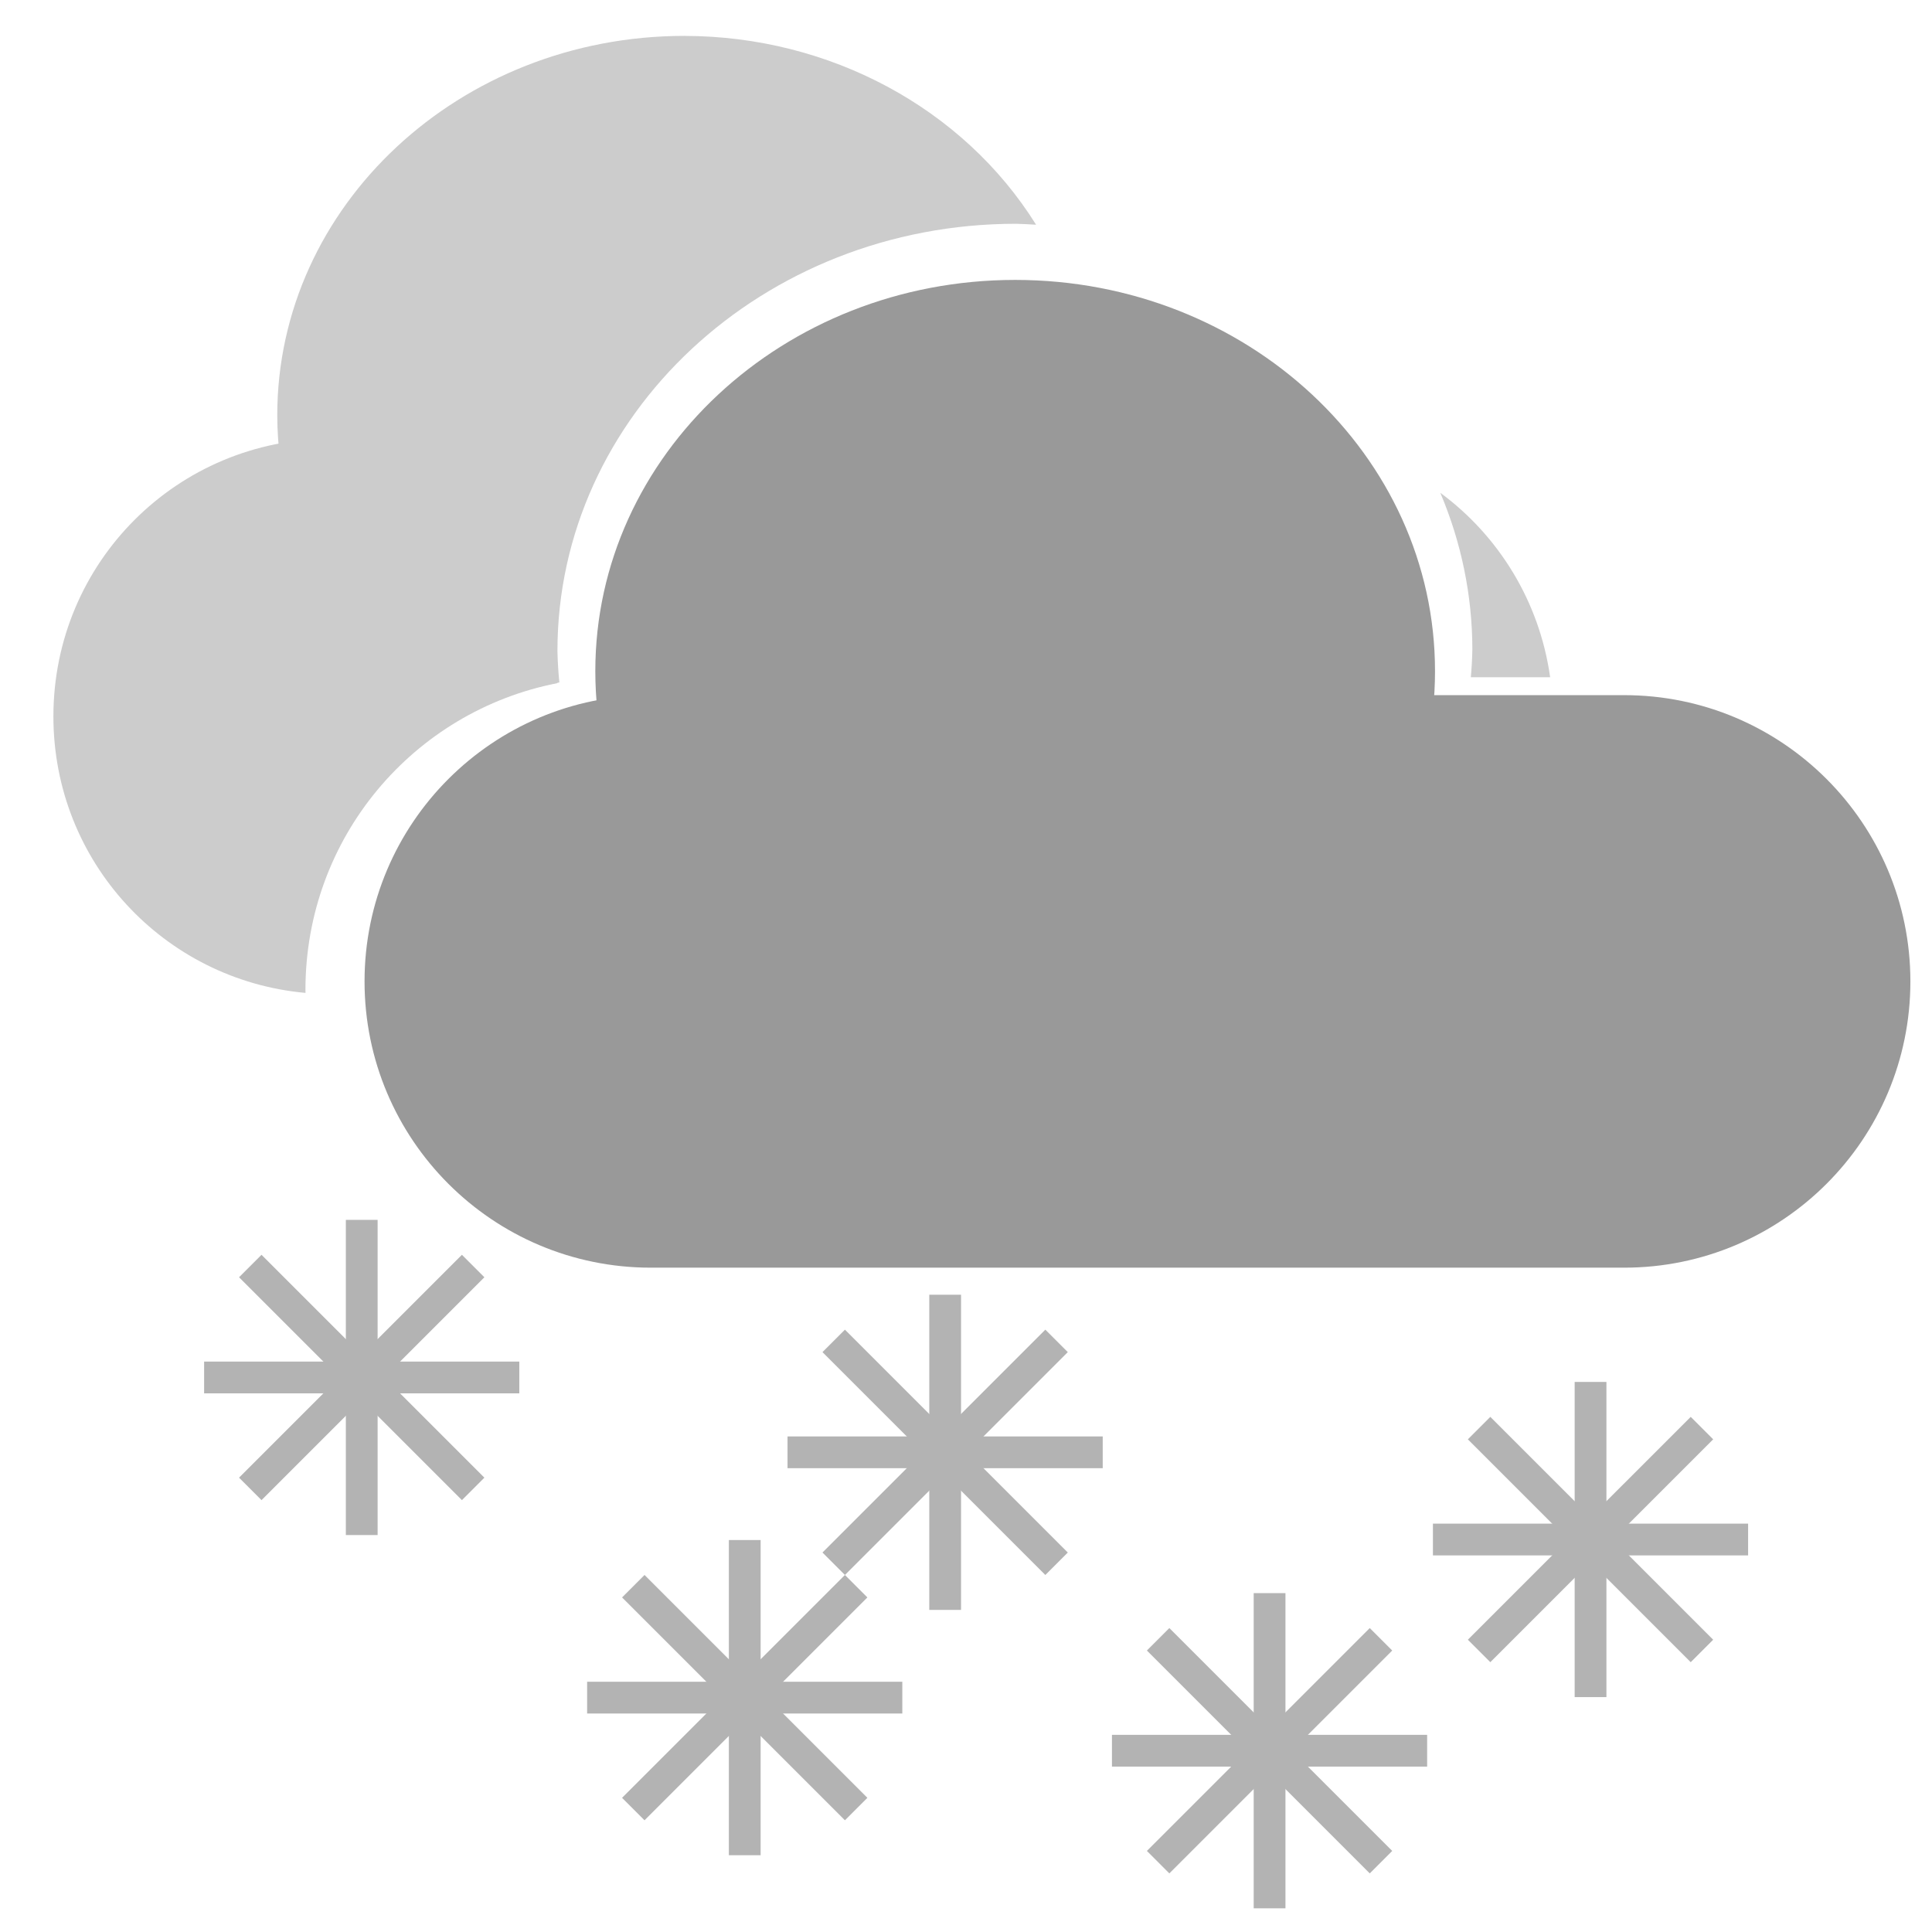
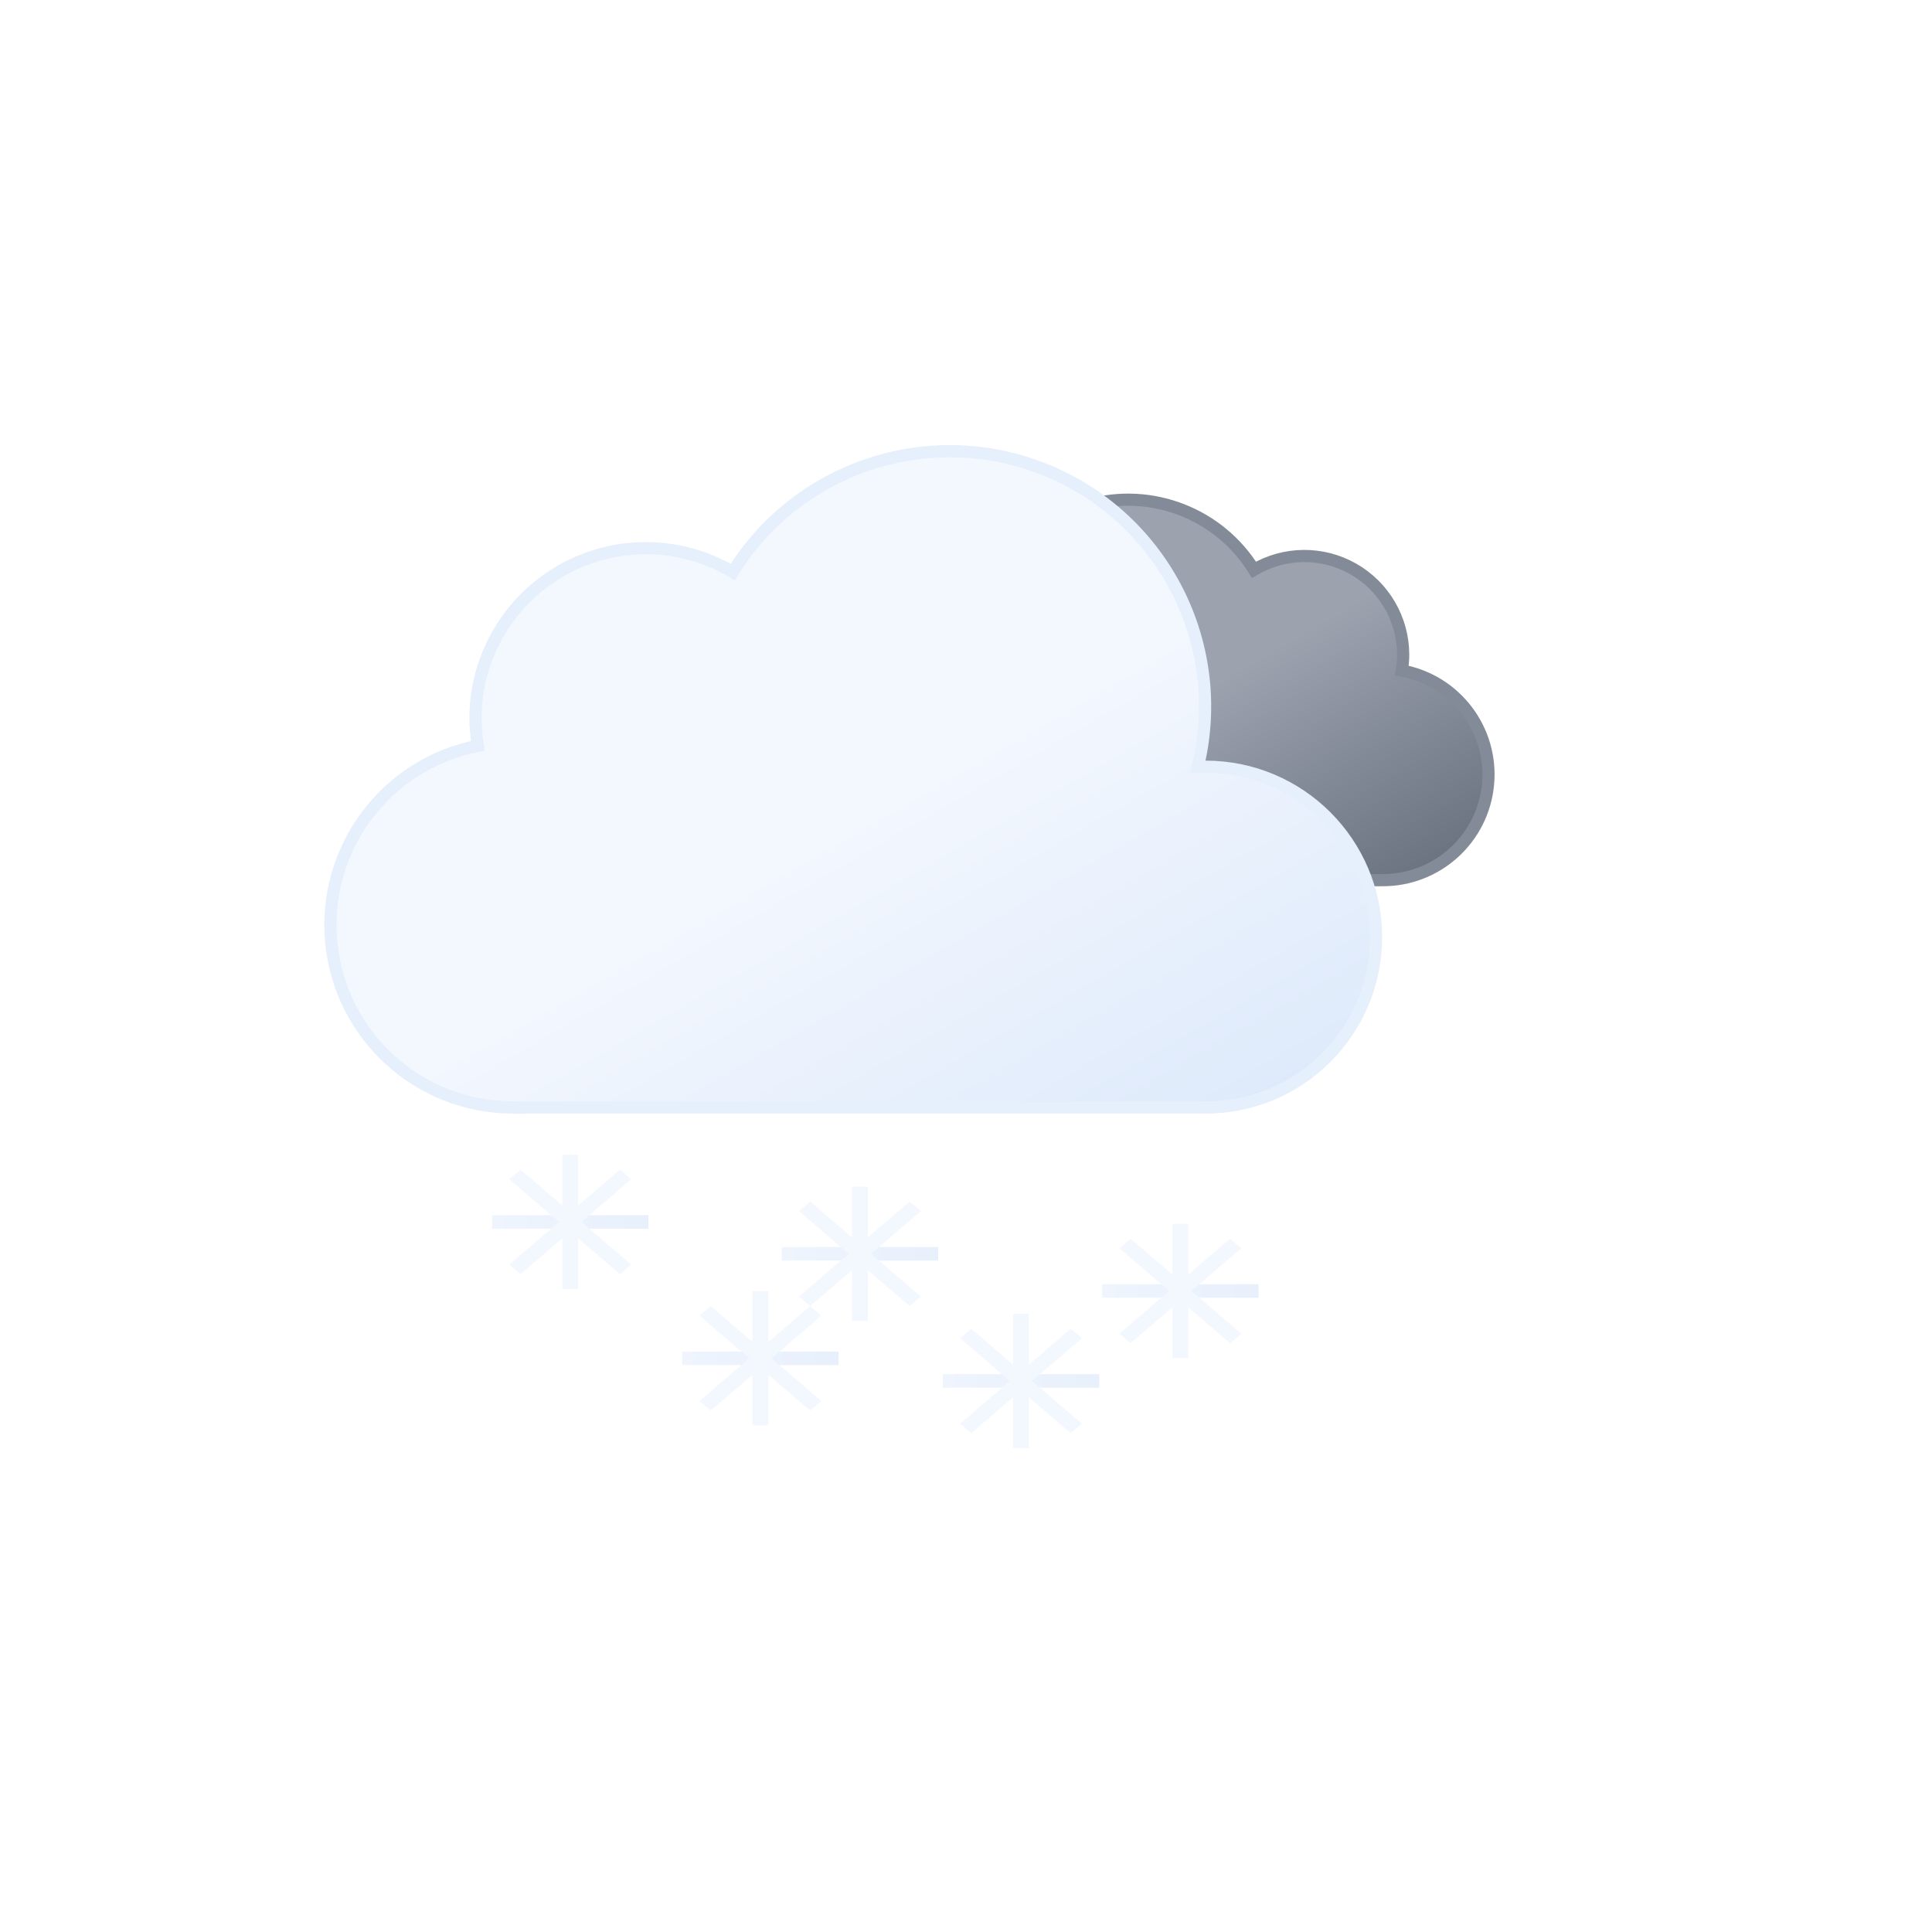
- <svg xmlns="http://www.w3.org/2000/svg" id="svg8" version="1.1" viewBox="0 0 79.375 79.375" height="300" width="300">
-   <defs id="defs2" />
-   <path style="fill:#cccccc;stroke-width:0.177" d="m 13.603,18.024 c -6.321,0 -11.409,5.089 -11.409,11.41 0,5.966 4.534,10.831 10.358,11.359 -3.91e-4,-0.042 -0.003,-0.082 -0.003,-0.124 0,-6.261 4.436,-11.446 10.349,-12.602 a 18.838,17.554 0 0 1 -0.083,-1.382 18.838,17.554 0 0 1 2.468,-8.661 z m 45.57,2.221 a 18.838,17.554 0 0 1 1.318,6.44 18.838,17.554 0 0 1 -0.063,1.139 h 3.259 c -0.436,-3.107 -2.109,-5.805 -4.514,-7.579 z" id="rect12" />
-   <path style="fill:#cccccc;stroke-width:0.177" d="M 28.124,1.474 A 16.734,15.593 0 0 0 11.391,17.067 16.734,15.593 0 0 0 18.486,29.771 c 1.349,-0.843 2.868,-1.44 4.495,-1.734 a 18.838,17.554 0 0 1 -0.079,-1.29 18.838,17.554 0 0 1 18.838,-17.553 18.838,17.554 0 0 1 0.827,0.039 16.734,15.593 0 0 0 -14.444,-7.758 z" id="path14" />
-   <g id="g111" transform="matrix(0.9156645,0,0,0.9156645,110.4142,-195.5143)" style="fill:#999999">
-     <rect ry="12.844" y="244.712" x="-104.227" height="25.688" width="69.359" id="rect12-6-7" style="fill:#999999;stroke-width:0.2" />
-     <ellipse ry="17.554" rx="18.838" cy="243.635" cx="-75.035" id="path14-7-5" style="fill:#999999;stroke-width:0.2" />
-   </g>
-   <g style="fill:#b3b3b3" transform="translate(24.29558,3.383313)" id="g116">
-     <g style="fill:#b3b3b3" id="g79" transform="translate(-38.06854,-11.8965)">
-       <rect ry="0" y="64.453" x="22.159" height="1.305" width="12.949" id="rect40" style="fill:#b3b3b3;stroke-width:0.213" />
-       <rect transform="rotate(-90)" ry="0" y="27.982" x="-71.58" height="1.305" width="12.949" id="rect40-3" style="fill:#b3b3b3;stroke-width:0.213" />
-       <rect transform="rotate(-45)" ry="0" y="65.631" x="-32.264" height="1.305" width="12.949" id="rect40-6" style="fill:#b3b3b3;stroke-width:0.213" />
-       <rect transform="rotate(-135)" ry="0" y="-26.442" x="-72.758" height="1.305" width="12.949" id="rect40-3-7" style="fill:#b3b3b3;stroke-width:0.213" />
-     </g>
-     <g style="fill:#b3b3b3" transform="translate(-22.33275,1.25741)" id="g79-5">
-       <rect ry="0" y="64.453" x="22.159" height="1.305" width="12.949" id="rect40-35" style="fill:#b3b3b3;stroke-width:0.213" />
-       <rect transform="rotate(-90)" ry="0" y="27.982" x="-71.58" height="1.305" width="12.949" id="rect40-3-6" style="fill:#b3b3b3;stroke-width:0.213" />
-       <rect transform="rotate(-45)" ry="0" y="65.631" x="-32.264" height="1.305" width="12.949" id="rect40-6-2" style="fill:#b3b3b3;stroke-width:0.213" />
-       <rect transform="rotate(-135)" ry="0" y="-26.442" x="-72.758" height="1.305" width="12.949" id="rect40-3-7-9" style="fill:#b3b3b3;stroke-width:0.213" />
-     </g>
-     <g style="fill:#b3b3b3" id="g191" transform="translate(-0.7702704,3.438635)">
-       <rect ry="0" y="64.453" x="22.159" height="1.305" width="12.949" id="rect40-2" style="fill:#b3b3b3;stroke-width:0.213" />
-       <rect transform="rotate(-90)" ry="0" y="27.982" x="-71.58" height="1.305" width="12.949" id="rect40-3-70" style="fill:#b3b3b3;stroke-width:0.213" />
-       <rect transform="rotate(-45)" ry="0" y="65.631" x="-32.264" height="1.305" width="12.949" id="rect40-6-9" style="fill:#b3b3b3;stroke-width:0.213" />
-       <rect transform="rotate(-135)" ry="0" y="-26.442" x="-72.758" height="1.305" width="12.949" id="rect40-3-7-3" style="fill:#b3b3b3;stroke-width:0.213" />
-     </g>
-     <g style="fill:#b3b3b3" transform="translate(12.41644,-5.23846)" id="g79-8">
-       <rect style="fill:#b3b3b3;stroke-width:0.213" id="rect40-7" width="12.949" height="1.305" x="22.159" y="64.453" ry="0" />
-       <rect style="fill:#b3b3b3;stroke-width:0.213" id="rect40-3-9" width="12.949" height="1.305" x="-71.58" y="27.982" ry="0" transform="rotate(-90)" />
-       <rect style="fill:#b3b3b3;stroke-width:0.213" id="rect40-6-20" width="12.949" height="1.305" x="-32.264" y="65.631" ry="0" transform="rotate(-45)" />
-       <rect style="fill:#b3b3b3;stroke-width:0.213" id="rect40-3-7-2" width="12.949" height="1.305" x="-72.758" y="-26.442" ry="0" transform="rotate(-135)" />
-     </g>
-     <g style="fill:#b3b3b3" id="g79-6" transform="translate(-14.09895,-8.821281)">
-       <rect ry="0" y="64.453" x="22.159" height="1.305" width="12.949" id="rect40-0" style="fill:#b3b3b3;stroke-width:0.213" />
-       <rect transform="rotate(-90)" ry="0" y="27.982" x="-71.58" height="1.305" width="12.949" id="rect40-3-62" style="fill:#b3b3b3;stroke-width:0.213" />
-       <rect transform="rotate(-45)" ry="0" y="65.631" x="-32.264" height="1.305" width="12.949" id="rect40-6-6" style="fill:#b3b3b3;stroke-width:0.213" />
-       <rect transform="rotate(-135)" ry="0" y="-26.442" x="-72.758" height="1.305" width="12.949" id="rect40-3-7-1" style="fill:#b3b3b3;stroke-width:0.213" />
+ <svg xmlns="http://www.w3.org/2000/svg" xmlns:xlink="http://www.w3.org/1999/xlink" viewBox="0 0 79.374 79.374" version="1.1" id="svg22" width="300" height="300">
+   <defs id="defs16">
+     <linearGradient id="a" x1="40.76" y1="23" x2="50.83" y2="40.46" gradientUnits="userSpaceOnUse">
+       <stop offset="0" stop-color="#9ca3af" id="stop2" />
+       <stop offset="0.45" stop-color="#9ca3af" id="stop4" />
+       <stop offset="1" stop-color="#6b7280" id="stop6" />
+     </linearGradient>
+     <linearGradient id="b" x1="22.56" y1="21.96" x2="39.2" y2="50.8" gradientUnits="userSpaceOnUse" gradientTransform="translate(3.032984)" xlink:href="#a">
+       <stop offset="0" stop-color="#f3f7fe" id="stop9" />
+       <stop offset="0.45" stop-color="#f3f7fe" id="stop11" />
+       <stop offset="1" stop-color="#deeafb" id="stop13" />
+     </linearGradient>
+     <linearGradient xlink:href="#a" id="linearGradient930" gradientUnits="userSpaceOnUse" x1="40.76" y1="23" x2="50.83" y2="40.46" gradientTransform="translate(1.988014,-1.290454)" />
+     <linearGradient xlink:href="#b" id="linearGradient4613" x1="-15.909" y1="60.877" x2="47.525" y2="60.877" gradientUnits="userSpaceOnUse" />
+     <linearGradient xlink:href="#b" id="linearGradient4615" gradientUnits="userSpaceOnUse" x1="-15.909" y1="60.877" x2="47.525" y2="60.877" />
+     <linearGradient xlink:href="#b" id="linearGradient4617" gradientUnits="userSpaceOnUse" x1="-15.909" y1="60.877" x2="47.525" y2="60.877" />
+     <linearGradient xlink:href="#b" id="linearGradient4619" gradientUnits="userSpaceOnUse" x1="-15.909" y1="60.877" x2="47.525" y2="60.877" />
+     <linearGradient xlink:href="#b" id="linearGradient4621" gradientUnits="userSpaceOnUse" x1="-15.909" y1="60.877" x2="47.525" y2="60.877" />
+     <linearGradient xlink:href="#b" id="linearGradient4623" gradientUnits="userSpaceOnUse" x1="-15.909" y1="60.877" x2="47.525" y2="60.877" />
+     <linearGradient xlink:href="#b" id="linearGradient4625" gradientUnits="userSpaceOnUse" x1="-15.909" y1="60.877" x2="47.525" y2="60.877" />
+     <linearGradient xlink:href="#b" id="linearGradient4627" gradientUnits="userSpaceOnUse" x1="-15.909" y1="60.877" x2="47.525" y2="60.877" />
+     <linearGradient xlink:href="#b" id="linearGradient4629" gradientUnits="userSpaceOnUse" x1="-15.909" y1="60.877" x2="47.525" y2="60.877" />
+     <linearGradient xlink:href="#b" id="linearGradient4631" gradientUnits="userSpaceOnUse" x1="-15.909" y1="60.877" x2="47.525" y2="60.877" />
+     <linearGradient xlink:href="#b" id="linearGradient4633" gradientUnits="userSpaceOnUse" x1="-15.909" y1="60.877" x2="47.525" y2="60.877" />
+     <linearGradient xlink:href="#b" id="linearGradient4635" gradientUnits="userSpaceOnUse" x1="-15.909" y1="60.877" x2="47.525" y2="60.877" />
+     <linearGradient xlink:href="#b" id="linearGradient4637" gradientUnits="userSpaceOnUse" x1="-15.909" y1="60.877" x2="47.525" y2="60.877" />
+     <linearGradient xlink:href="#b" id="linearGradient4639" gradientUnits="userSpaceOnUse" x1="-15.909" y1="60.877" x2="47.525" y2="60.877" />
+     <linearGradient xlink:href="#b" id="linearGradient4641" gradientUnits="userSpaceOnUse" x1="-15.909" y1="60.877" x2="47.525" y2="60.877" />
+     <linearGradient xlink:href="#b" id="linearGradient4643" gradientUnits="userSpaceOnUse" x1="-15.909" y1="60.877" x2="47.525" y2="60.877" />
+     <linearGradient xlink:href="#b" id="linearGradient4645" gradientUnits="userSpaceOnUse" x1="-15.909" y1="60.877" x2="47.525" y2="60.877" />
+     <linearGradient xlink:href="#b" id="linearGradient4647" gradientUnits="userSpaceOnUse" x1="-15.909" y1="60.877" x2="47.525" y2="60.877" />
+     <linearGradient xlink:href="#b" id="linearGradient4649" gradientUnits="userSpaceOnUse" x1="-15.909" y1="60.877" x2="47.525" y2="60.877" />
+     <linearGradient xlink:href="#b" id="linearGradient4651" gradientUnits="userSpaceOnUse" x1="-15.909" y1="60.877" x2="47.525" y2="60.877" />
+     <linearGradient xlink:href="#b" id="linearGradient4653" gradientUnits="userSpaceOnUse" x1="-15.909" y1="60.877" x2="47.525" y2="60.877" />
+     <linearGradient xlink:href="#b" id="linearGradient4655" gradientUnits="userSpaceOnUse" x1="-15.909" y1="60.877" x2="47.525" y2="60.877" />
+     <linearGradient xlink:href="#b" id="linearGradient4657" gradientUnits="userSpaceOnUse" x1="-15.909" y1="60.877" x2="47.525" y2="60.877" />
+     <linearGradient xlink:href="#b" id="linearGradient4659" gradientUnits="userSpaceOnUse" x1="-15.909" y1="60.877" x2="47.525" y2="60.877" />
+     <linearGradient xlink:href="#b" id="linearGradient4661" gradientUnits="userSpaceOnUse" x1="-15.909" y1="60.877" x2="47.525" y2="60.877" />
+     <linearGradient xlink:href="#b" id="linearGradient4663" gradientUnits="userSpaceOnUse" x1="-15.909" y1="60.877" x2="47.525" y2="60.877" />
+   </defs>
+   <path d="m 36.218,32.16 a 4.05,4.05 0 0 0 4.05,4 h 16.51 a 4.34,4.34 0 0 0 0.81,-8.61 3.52,3.52 0 0 0 0.06,-0.66 4.06,4.06 0 0 0 -6.13,-3.48 6.08,6.08 0 0 0 -11.25,3.19 6.34,6.34 0 0 0 0.18,1.46 h -0.18 a 4.05,4.05 0 0 0 -4.05,4.1 z" stroke="#848b98" stroke-miterlimit="10" stroke-width="0.5" fill="url(#a)" id="path18" style="fill:url(#linearGradient930)" />
+   <path d="m 49.533,31.5 h -0.32 a 10.49,10.49 0 0 0 -19.11,-8 7,7 0 0 0 -10.57,6 7.21,7.21 0 0 0 0.1,1.14 7.5,7.5 0 0 0 1.4,14.86 4.19,4.19 0 0 0 0.5,0 v 0 h 28 a 7,7 0 0 0 0,-14 z" stroke="#e6effc" stroke-miterlimit="10" stroke-width="0.5" fill="url(#b)" id="path20" style="fill:url(#b);fill-opacity:1" />
+   <g style="fill:#b3b3b3" transform="matrix(0.4526696,0,0,0.4051977,29.25177,29.17685)" id="g116">
+     <g style="fill:url(#linearGradient4613);fill-opacity:1" transform="matrix(1.096787,0,0,1.0514,-2.516025,-4.055994)" id="g116-3">
+       <g style="fill:url(#linearGradient4623);fill-opacity:1" id="g79" transform="translate(-38.06854,-11.8965)">
+         <rect ry="0" y="64.453" x="22.159" height="1.305" width="12.949" id="rect40" style="fill:url(#linearGradient4615);fill-opacity:1;stroke-width:0.213" />
+         <rect transform="rotate(-90)" ry="0" y="27.982" x="-71.58" height="1.305" width="12.949" id="rect40-3" style="fill:url(#linearGradient4617);fill-opacity:1;stroke-width:0.213" />
+         <rect transform="rotate(-45)" ry="0" y="65.631" x="-32.264" height="1.305" width="12.949" id="rect40-6" style="fill:url(#linearGradient4619);fill-opacity:1;stroke-width:0.213" />
+         <rect transform="rotate(-135)" ry="0" y="-26.442" x="-72.758" height="1.305" width="12.949" id="rect40-3-7" style="fill:url(#linearGradient4621);fill-opacity:1;stroke-width:0.213" />
+       </g>
+       <g style="fill:url(#linearGradient4633);fill-opacity:1" transform="translate(-22.33275,1.25741)" id="g79-5">
+         <rect ry="0" y="64.453" x="22.159" height="1.305" width="12.949" id="rect40-35" style="fill:url(#linearGradient4625);fill-opacity:1;stroke-width:0.213" />
+         <rect transform="rotate(-90)" ry="0" y="27.982" x="-71.58" height="1.305" width="12.949" id="rect40-3-6" style="fill:url(#linearGradient4627);fill-opacity:1;stroke-width:0.213" />
+         <rect transform="rotate(-45)" ry="0" y="65.631" x="-32.264" height="1.305" width="12.949" id="rect40-6-2" style="fill:url(#linearGradient4629);fill-opacity:1;stroke-width:0.213" />
+         <rect transform="rotate(-135)" ry="0" y="-26.442" x="-72.758" height="1.305" width="12.949" id="rect40-3-7-9" style="fill:url(#linearGradient4631);fill-opacity:1;stroke-width:0.213" />
+       </g>
+       <g style="fill:url(#linearGradient4643);fill-opacity:1" id="g191" transform="translate(-0.7702704,3.438635)">
+         <rect ry="0" y="64.453" x="22.159" height="1.305" width="12.949" id="rect40-2" style="fill:url(#linearGradient4635);fill-opacity:1;stroke-width:0.213" />
+         <rect transform="rotate(-90)" ry="0" y="27.982" x="-71.58" height="1.305" width="12.949" id="rect40-3-70" style="fill:url(#linearGradient4637);fill-opacity:1;stroke-width:0.213" />
+         <rect transform="rotate(-45)" ry="0" y="65.631" x="-32.264" height="1.305" width="12.949" id="rect40-6-9" style="fill:url(#linearGradient4639);fill-opacity:1;stroke-width:0.213" />
+         <rect transform="rotate(-135)" ry="0" y="-26.442" x="-72.758" height="1.305" width="12.949" id="rect40-3-7-3" style="fill:url(#linearGradient4641);fill-opacity:1;stroke-width:0.213" />
+       </g>
+       <g style="fill:url(#linearGradient4653);fill-opacity:1" transform="translate(12.41644,-5.23846)" id="g79-8">
+         <rect style="fill:url(#linearGradient4645);fill-opacity:1;stroke-width:0.213" id="rect40-7" width="12.949" height="1.305" x="22.159" y="64.453" ry="0" />
+         <rect style="fill:url(#linearGradient4647);fill-opacity:1;stroke-width:0.213" id="rect40-3-9" width="12.949" height="1.305" x="-71.58" y="27.982" ry="0" transform="rotate(-90)" />
+         <rect style="fill:url(#linearGradient4649);fill-opacity:1;stroke-width:0.213" id="rect40-6-20" width="12.949" height="1.305" x="-32.264" y="65.631" ry="0" transform="rotate(-45)" />
+         <rect style="fill:url(#linearGradient4651);fill-opacity:1;stroke-width:0.213" id="rect40-3-7-2" width="12.949" height="1.305" x="-72.758" y="-26.442" ry="0" transform="rotate(-135)" />
+       </g>
+       <g style="fill:url(#linearGradient4663);fill-opacity:1" id="g79-6" transform="translate(-14.09895,-8.821281)">
+         <rect ry="0" y="64.453" x="22.159" height="1.305" width="12.949" id="rect40-0" style="fill:url(#linearGradient4655);fill-opacity:1;stroke-width:0.213" />
+         <rect transform="rotate(-90)" ry="0" y="27.982" x="-71.58" height="1.305" width="12.949" id="rect40-3-62" style="fill:url(#linearGradient4657);fill-opacity:1;stroke-width:0.213" />
+         <rect transform="rotate(-45)" ry="0" y="65.631" x="-32.264" height="1.305" width="12.949" id="rect40-6-6" style="fill:url(#linearGradient4659);fill-opacity:1;stroke-width:0.213" />
+         <rect transform="rotate(-135)" ry="0" y="-26.442" x="-72.758" height="1.305" width="12.949" id="rect40-3-7-1" style="fill:url(#linearGradient4661);fill-opacity:1;stroke-width:0.213" />
+       </g>
    </g>
  </g>
</svg>
